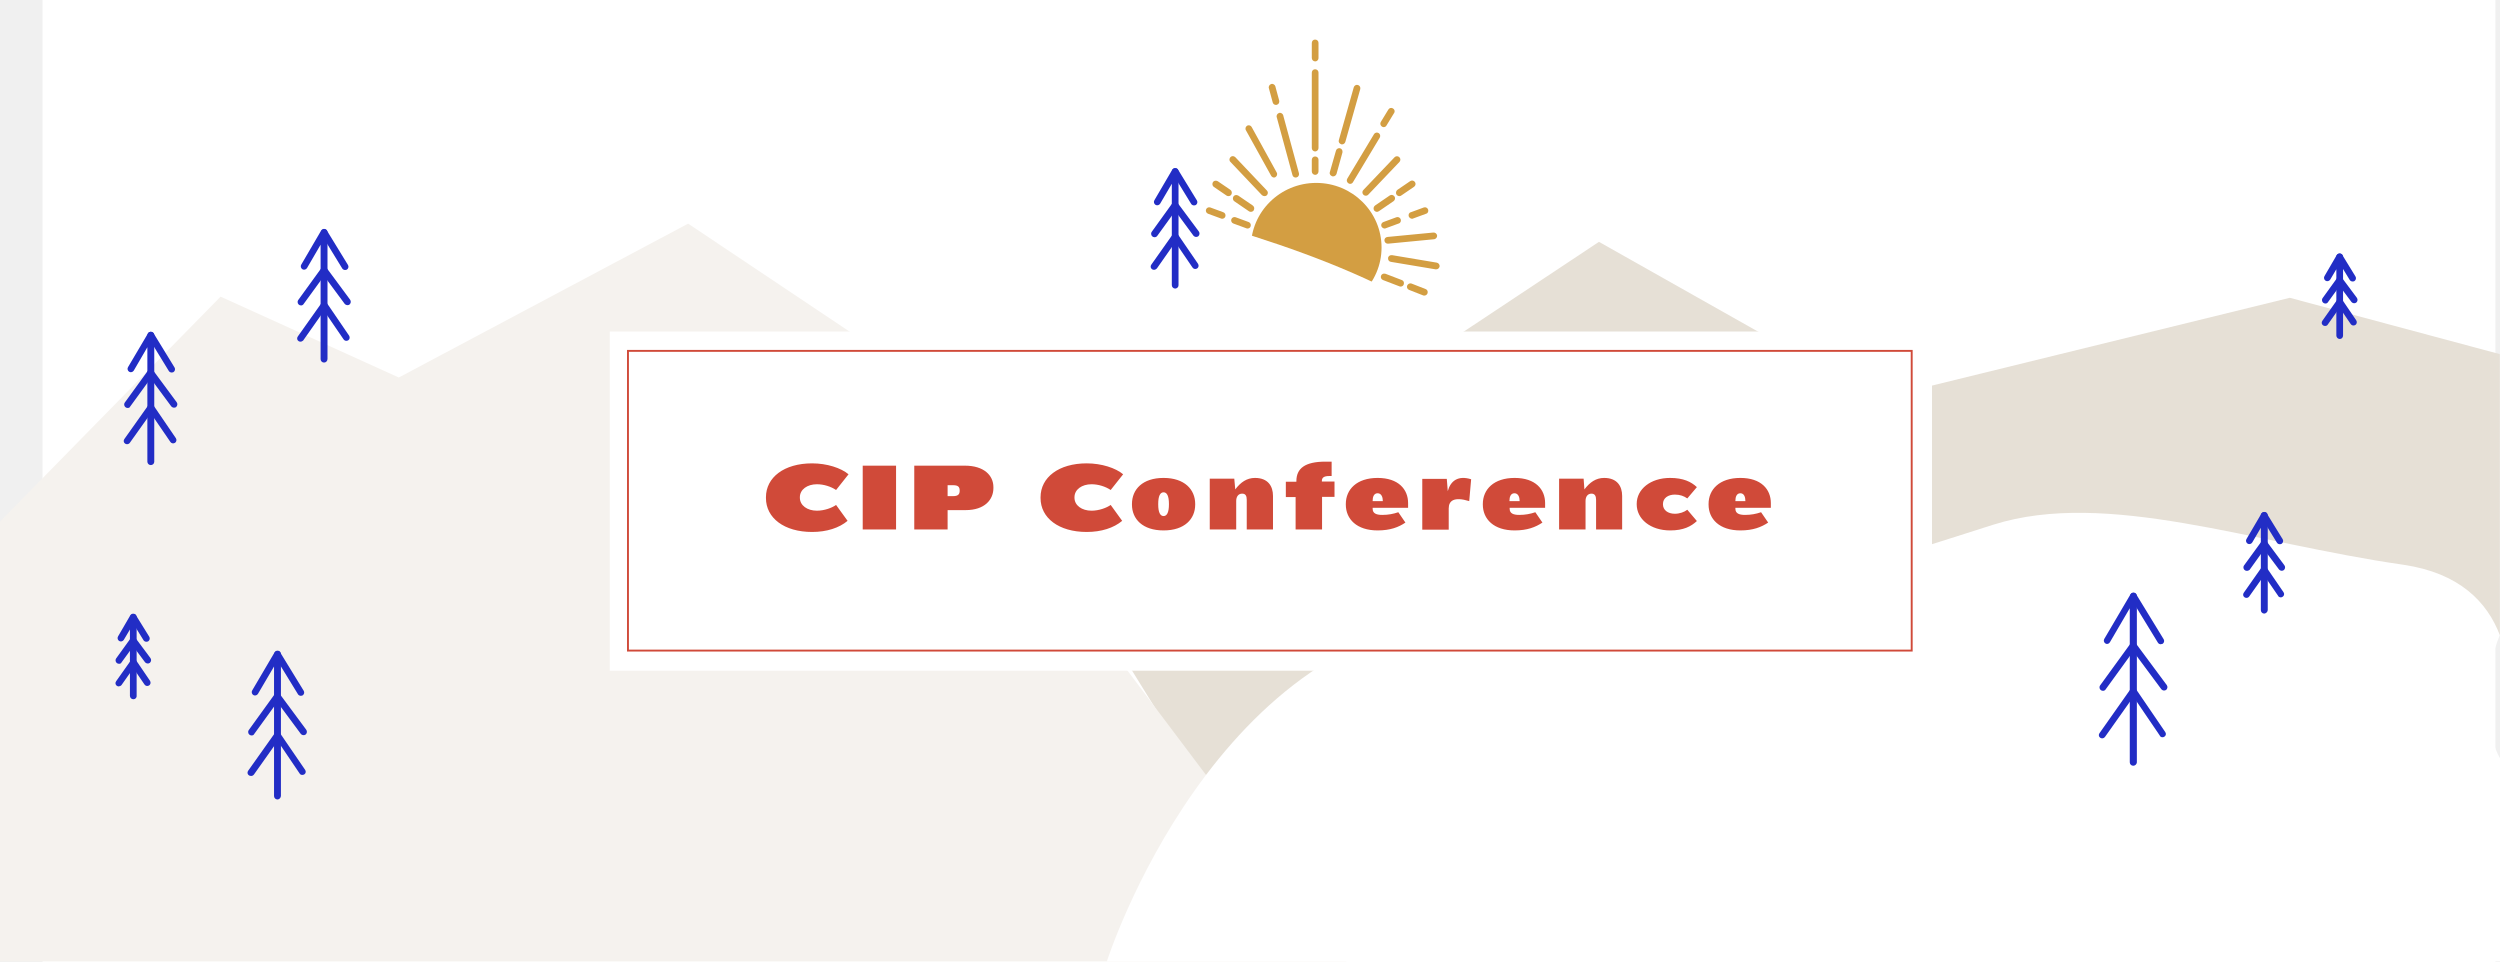
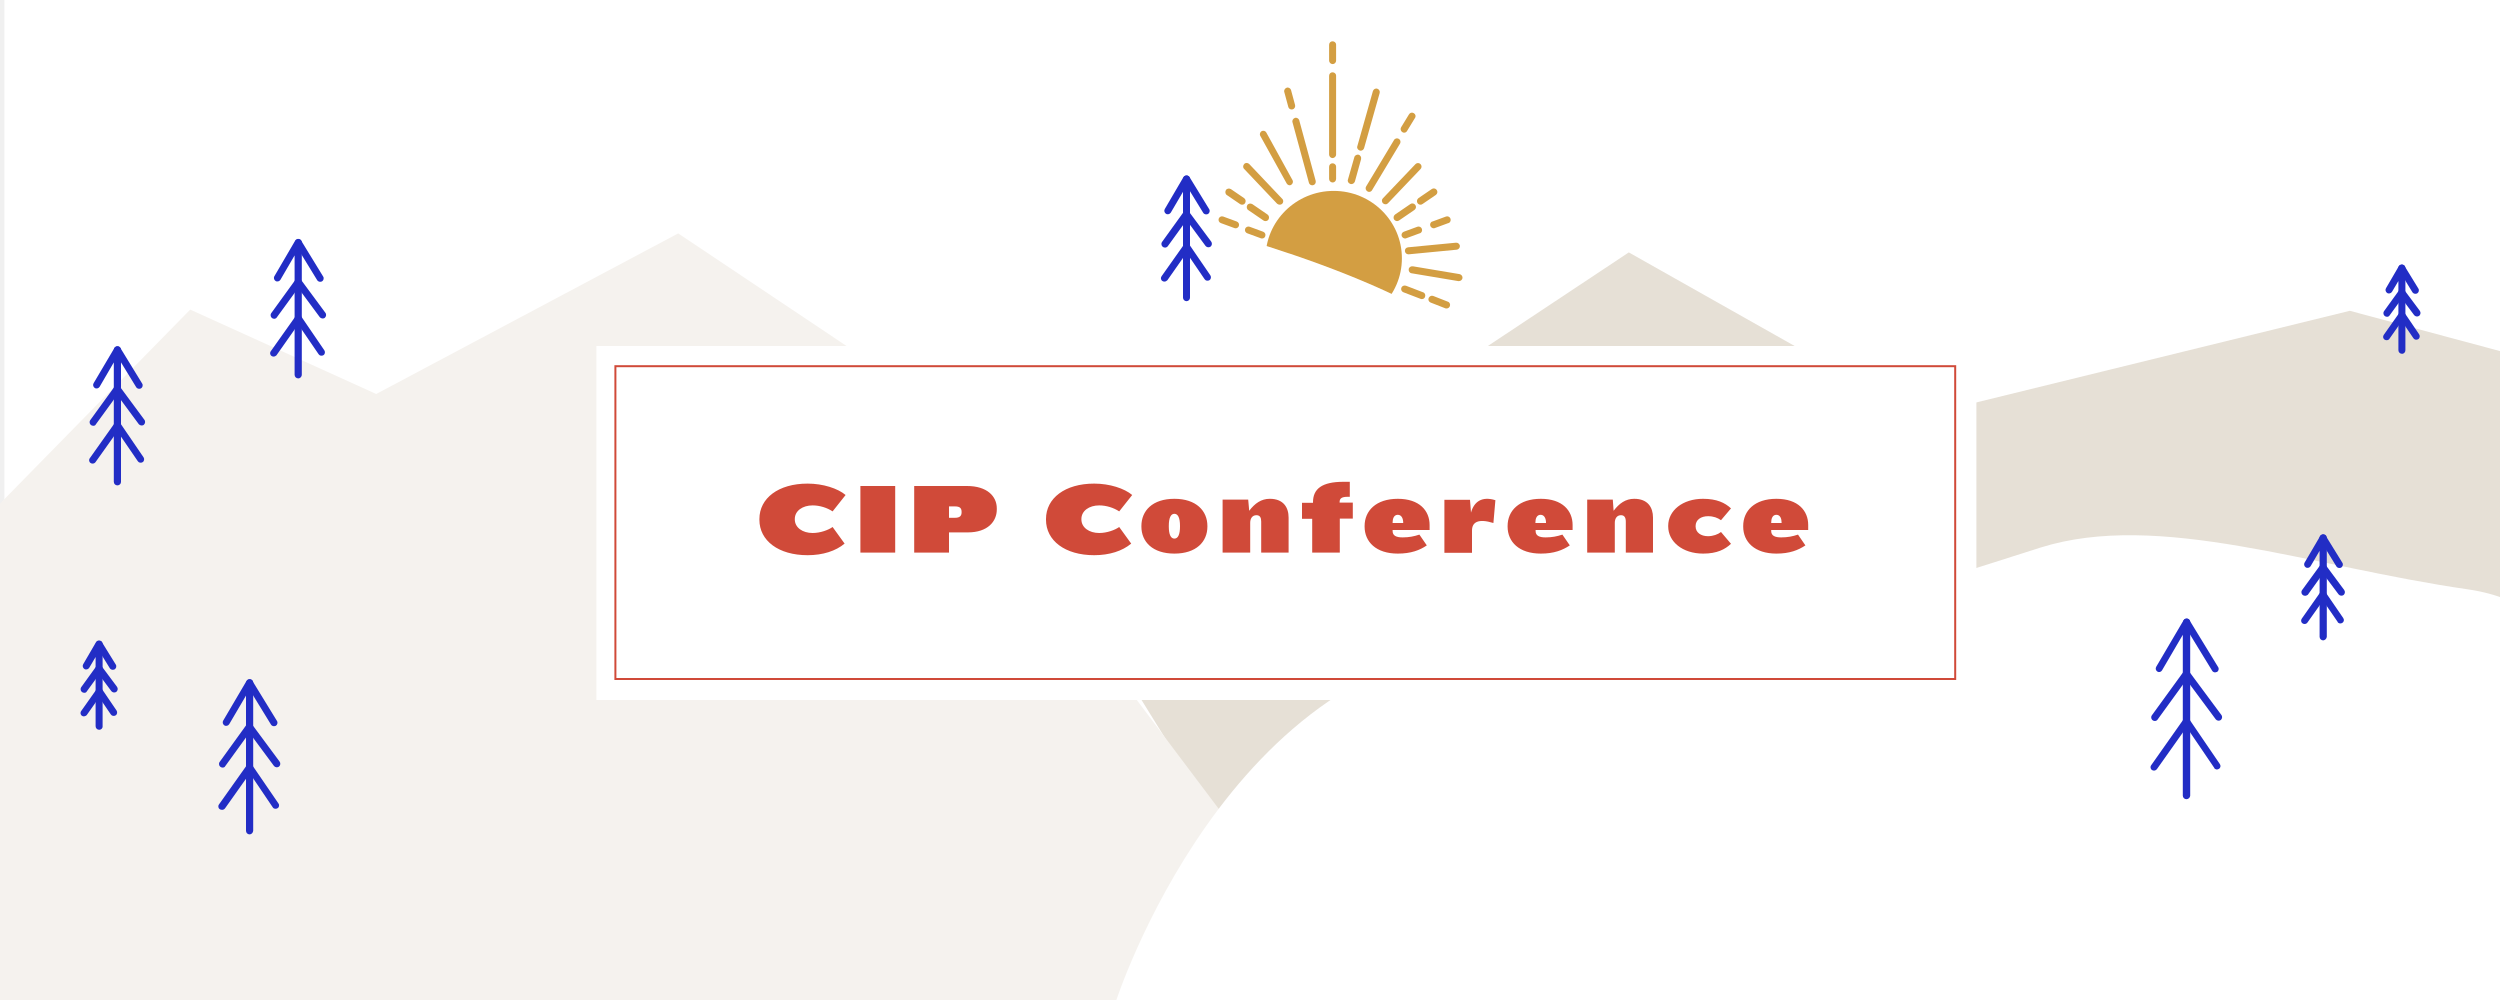
- <svg xmlns="http://www.w3.org/2000/svg" version="1.1" x="0" y="0" viewBox="0 0 1304.6 501.7" xml:space="preserve">
+ <svg xmlns="http://www.w3.org/2000/svg" version="1.1" x="0" y="0" viewBox="20 0 1250 500" xml:space="preserve">
  <style>
    .st0{fill:#fff}
    .yellow{fill:#d39e42}
    .blue{fill:#222dc5}
    .red{fill:#d04a39}
  </style>
  <path class="st0" d="M22.2 0h1280v502H22.2V0z" />
  <g transform="translate(624.049 20.65)">
    <path class="yellow" d="M62.3 11.4c-1 0-1.8-.8-1.8-1.8V1.8c0-1 .7-1.8 1.7-1.8S64 .7 64 1.7v8c0 .9-.8 1.7-1.7 1.7zM62.3 70.6c-1 0-1.8-.8-1.8-1.8v-6c0-1 .7-1.8 1.7-1.8s1.8.7 1.8 1.7v6.1c0 1-.8 1.8-1.7 1.8zM62.3 58.4c-1 0-1.8-.8-1.8-1.8V17.3c0-1 .7-1.8 1.7-1.8s1.8.7 1.8 1.7v39.4c0 1-.8 1.7-1.7 1.8zM76.3 54.7c-.2 0-.3 0-.5-.1-.9-.3-1.5-1.2-1.2-2.1l7.8-27.6c.3-.9 1.2-1.5 2.2-1.2.9.3 1.4 1.2 1.2 2.1L78 53.4c-.2.7-.9 1.3-1.7 1.3zM71.6 71.4c-.2 0-.3 0-.5-.1-.9-.3-1.5-1.2-1.2-2.1L73.1 58c.2-.9 1.2-1.5 2.1-1.3.9.2 1.5 1.2 1.3 2.1v.1l-3.1 11.2c-.3.8-1 1.3-1.8 1.3zM80.5 75.3c-.3 0-.6-.1-.9-.3-.8-.5-1.1-1.6-.6-2.4l14-23.3c.5-.8 1.6-1 2.4-.5.8.5 1 1.5.6 2.3L82 74.4c-.3.6-.9.9-1.5.9zM98 45.7c-.3 0-.6-.1-.9-.3-.8-.5-1.1-1.6-.6-2.4l3.9-6.4c.5-.9 1.5-1.2 2.4-.7s1.2 1.5.7 2.4c0 0 0 .1-.1.1l-3.9 6.4c-.3.6-.9.9-1.5.9zM88.7 81.5c-1 0-1.8-.8-1.8-1.8 0-.5.2-.9.5-1.2l16.3-17.1c.7-.7 1.8-.7 2.5 0s.7 1.8 0 2.5L89.9 81c-.3.3-.7.5-1.2.5zM27 98.6c-.2 0-.4 0-.6-.1L19.6 96c-.9-.3-1.4-1.3-1.1-2.2.3-.9 1.3-1.4 2.2-1.1l6.8 2.5c.9.3 1.4 1.3 1.1 2.2-.2.7-.8 1.2-1.6 1.2zM13.8 93.5c-.2 0-.4 0-.6-.1l-6.8-2.5c-.9-.3-1.4-1.3-1.1-2.2.3-.9 1.3-1.4 2.2-1.1l6.8 2.5c.9.3 1.4 1.3 1.1 2.2-.2.7-.9 1.2-1.6 1.2z" />
    <ellipse class="yellow" cx="62.8" cy="108.5" rx="34.1" ry="33.7" />
    <path class="yellow" d="M112.8 93.5c-.7 0-1.4-.5-1.7-1.2-.3-.9.1-1.9 1-2.2h.1l6.8-2.5c.9-.3 1.9.2 2.2 1.1.3.9-.1 1.9-1 2.2h-.1l-6.8 2.5c-.1.1-.3.1-.5.1zM98.5 98.6c-.7 0-1.4-.5-1.7-1.2-.3-.9.2-1.9 1.1-2.2l6.8-2.5c.9-.3 1.9.2 2.2 1.1.3.9-.1 1.9-1 2.2h-.1L99 98.5c-.1.1-.3.1-.5.1zM41.8 34.1c-.8 0-1.5-.5-1.7-1.3l-2-7.4c-.3-.9.3-1.9 1.2-2.2.9-.3 1.9.3 2.2 1.2v.1l2 7.4c.2.9-.3 1.9-1.2 2.1-.2.1-.3.1-.5.1zM52.1 72c-.8 0-1.5-.5-1.7-1.3l-8.2-30.2c-.3-.9.3-1.9 1.2-2.2.9-.3 1.9.3 2.2 1.2v.1l8.2 30.2c.2.9-.3 1.9-1.2 2.1-.2.1-.4.1-.5.1zM40.8 72c-.6 0-1.2-.4-1.5-.9L26.1 47.3c-.5-.9-.1-1.9.7-2.4.8-.4 1.9-.1 2.3.7l13.1 23.8c.5.9.1 1.9-.7 2.4-.2.1-.5.2-.7.2zM28.7 89.9c-.4 0-.7-.1-1-.3l-7.6-5.2c-.8-.5-1-1.6-.5-2.5.5-.8 1.6-1 2.5-.5l7.6 5.2c.8.6 1 1.6.5 2.5-.3.5-.9.8-1.5.8zM17 81.7c-.4 0-.7-.1-1-.3l-6.6-4.5c-.8-.5-1-1.6-.5-2.5.5-.8 1.6-1 2.5-.5l6.6 4.5c.8.6 1 1.6.5 2.5-.4.6-.9.8-1.5.8zM35.8 81.7c-.5 0-.9-.2-1.3-.5L18 63.8c-.7-.7-.6-1.8.1-2.5s1.8-.6 2.5.1l16.5 17.4c.7.7.6 1.8-.1 2.5-.4.3-.8.4-1.2.4zM100.1 106.5c-.9 0-1.6-.7-1.7-1.6-.1-1 .6-1.8 1.6-1.9l23.9-2.3c1-.1 1.8.6 2 1.5.1 1-.6 1.8-1.5 2h-.1l-23.9 2.3h-.3zM94.5 89.9c-.6 0-1.1-.3-1.5-.8-.5-.8-.3-1.9.5-2.5l7.6-5.2c.8-.6 1.9-.4 2.5.4.6.8.4 1.9-.4 2.5l-7.6 5.2c-.4.3-.8.4-1.1.4zM106.2 81.7c-.6 0-1.1-.3-1.5-.8-.5-.8-.3-1.9.5-2.5l6.6-4.5c.8-.6 1.9-.4 2.5.4.6.8.4 1.9-.4 2.5l-6.6 4.5c-.4.3-.7.4-1.1.4zM125.4 119.9h-.3l-23.3-3.9c-1-.1-1.6-1-1.5-2 .1-1 1-1.6 2-1.5h.1l23.3 3.9c1 .2 1.6 1.1 1.5 2-.2.9-.9 1.5-1.8 1.5zM106.9 128.9c-.2 0-.4 0-.6-.1l-8.6-3.3c-.9-.3-1.4-1.3-1.1-2.2.3-.9 1.3-1.4 2.2-1.1h.1l8.6 3.3c.9.3 1.3 1.3 1 2.2-.2.7-.8 1.2-1.6 1.2zM119.2 133.6c-.2 0-.4 0-.6-.1l-7.4-2.9c-.9-.4-1.3-1.4-.9-2.3.4-.8 1.3-1.3 2.2-1l7.4 2.9c.9.3 1.3 1.3 1 2.2-.3.8-1 1.2-1.7 1.2z" />
  </g>
  <path class="st0" d="M489.2 86.5S756.3 121.7 792 210.8L584.2 378.5l-95-16.3V86.5z" />
  <path d="M563.6 306l270.8-179.8 145.3 82 215.2-52.8 109.6 29.4v146.6H834.9l-203.8 83.9L563.6 306z" fill="#e6e0d6" />
  <path d="M467.2 189l235.4 312.7H0V272.2l115.1-117.4 93 42.2 151-80.3L467.2 189z" fill="#f5f2ee" />
  <path class="st0" d="M1304.5 331.4c-15.5 38.7.1 64.3.1 64.3v106h-727s56.6-177.3 196.1-180.6 207.4-28.7 266.5-47.3c59.1-18.6 135.1 9.6 213.9 20.9 29.3 4.3 43.8 19.4 50.4 36.7" />
  <path class="blue" d="M613.3 150.6c-1 0-1.8-.8-1.8-1.8V95.9l-6.1 10.4c-.5.8-1.6 1.1-2.4.6-.8-.5-1.1-1.6-.6-2.4l9.3-15.9c.4-.7 1.2-1 2-.8.8.2 1.3.9 1.3 1.7v59.3c0 1-.7 1.7-1.7 1.8z" />
  <path class="blue" d="M623.1 107.2c-.6 0-1.2-.3-1.5-.8l-9.8-16c-.5-.8-.3-1.9.6-2.4.8-.5 1.9-.3 2.4.6l9.8 16c.5.8.2 1.9-.6 2.4-.3.1-.6.2-.9.2zM602.5 123.8c-1 0-1.8-.8-1.8-1.8 0-.4.1-.7.3-1l10.8-15c.3-.5.9-.7 1.4-.7.6 0 1.1.3 1.4.7l11 14.8c.6.8.4 1.9-.3 2.5-.8.6-1.9.4-2.5-.3l-9.5-12.9-9.4 13c-.3.4-.8.7-1.4.7z" />
  <path class="blue" d="M602.2 140.8c-.4 0-.7-.1-1-.3-.8-.5-1-1.6-.4-2.4l11.1-15.7c.3-.5.9-.7 1.5-.7s1.1.3 1.4.8l10.4 15.2c.5.8.3 1.9-.5 2.4s-1.9.3-2.4-.5l-9-13.2-9.6 13.7c-.4.4-.9.7-1.5.7zM169.1 189.2c-1 0-1.8-.8-1.8-1.8v-59.7l-7.1 12.2c-.5.8-1.6 1.1-2.4.6s-1.1-1.6-.6-2.4l10.4-17.8c.4-.7 1.2-1 2-.8.8.2 1.3.9 1.3 1.7v66.1c0 1.1-.8 1.9-1.8 1.9z" />
  <path class="blue" d="M180.1 140.9c-.6 0-1.2-.3-1.5-.8l-10.9-17.8c-.5-.8-.3-1.9.6-2.4.8-.5 1.9-.3 2.4.6l10.9 17.8c.5.8.2 1.9-.6 2.4-.3.1-.6.2-.9.2zM157.1 159.4c-1 0-1.8-.8-1.8-1.8 0-.4.1-.7.3-1l12.1-16.7c.3-.5.9-.7 1.4-.7.6 0 1.1.3 1.4.7l12.2 16.5c.6.8.4 1.9-.3 2.5s-1.9.4-2.5-.3L169.1 144l-10.7 14.7c-.2.4-.8.7-1.3.7z" />
  <path class="blue" d="M156.8 178.3c-.4 0-.7-.1-1-.3-.8-.5-1-1.6-.4-2.4l12.4-17.5c.3-.5.9-.7 1.4-.7.6 0 1.1.3 1.4.8l11.6 17c.5.8.3 1.9-.5 2.4s-1.9.3-2.4-.5l-10.2-14.9-10.9 15.5c-.3.3-.9.6-1.4.6z" />
  <g>
    <path class="blue" d="M1113.2 399.6c-1 0-1.8-.8-1.8-1.8v-80.4l-10.4 17.8c-.5.8-1.5 1.1-2.3.6-.8-.5-1.1-1.6-.6-2.4l13.7-23.3c.4-.7 1.2-1 2-.8.8.2 1.3.9 1.3 1.7v86.9c-.1.9-.9 1.7-1.9 1.7z" />
    <path class="blue" d="M1127.6 336.2c-.6 0-1.2-.3-1.5-.8l-14.3-23.4c-.5-.8-.3-1.9.6-2.4.8-.5 1.9-.3 2.4.6l14.3 23.4c.5.8.2 1.9-.6 2.4-.3 0-.6.1-.9.2zM1097.4 360.5c-1 0-1.8-.8-1.8-1.8 0-.4.1-.7.3-1l15.9-21.9c.3-.5.9-.7 1.4-.7.6 0 1.1.3 1.4.7l16.1 21.7c.6.8.4 1.9-.3 2.5-.8.6-1.9.4-2.5-.3l-14.7-19.8-14.5 20c-.2.3-.7.6-1.3.6z" />
    <path class="blue" d="M1097 385.3c-.4 0-.7-.1-1-.3-.8-.5-1-1.6-.4-2.4l16.2-23c.4-.4.9-.7 1.5-.7s1.1.3 1.4.8l15.2 22.3c.6.8.4 1.9-.4 2.4-.8.6-1.9.4-2.4-.4v-.1l-13.8-20.3-14.8 20.9c-.4.5-.9.8-1.5.8z" />
  </g>
  <g>
    <path class="blue" d="M1181.6 320.2c-1 0-1.8-.8-1.8-1.8v-43l-4.5 7.7c-.5.8-1.6 1.1-2.4.6s-1.1-1.6-.6-2.4l7.8-13.3c.4-.7 1.2-1 2-.8.8.2 1.3.9 1.3 1.7v49.5c-.1 1-.9 1.7-1.8 1.8z" />
    <path class="blue" d="M1189.7 284c-.6 0-1.2-.3-1.5-.8l-8.2-13.3c-.5-.8-.3-1.9.6-2.4.8-.5 1.9-.3 2.4.6l8.2 13.3c.5.8.2 1.9-.6 2.4-.2.1-.5.2-.9.2zM1172.5 297.9c-1 0-1.8-.8-1.8-1.8 0-.4.1-.7.3-1l9.1-12.5c.3-.5.9-.7 1.4-.7.6 0 1.1.3 1.4.7l9.2 12.4c.6.8.4 1.9-.3 2.5-.8.6-1.9.4-2.5-.3l-7.8-10.4-7.6 10.6c-.3.2-.8.5-1.4.5z" />
    <path class="blue" d="M1172.3 312c-.4 0-.7-.1-1-.3-.8-.5-1-1.6-.4-2.4l9.2-13.1c.3-.5.9-.7 1.4-.7.6 0 1.1.3 1.4.8l8.7 12.7c.6.8.4 1.9-.4 2.4-.8.6-1.9.4-2.4-.4v-.1l-7.3-10.6-7.8 11c-.3.4-.8.7-1.4.7z" />
  </g>
  <g>
    <path class="blue" d="M144.8 417.2c-1 0-1.8-.8-1.8-1.8v-67.6l-8.4 14.3c-.5.8-1.6 1.1-2.4.6-.8-.5-1.1-1.6-.6-2.4l11.7-19.9c.4-.7 1.2-1 2-.8.8.2 1.3.9 1.3 1.7v74.1c-.1 1-.9 1.8-1.8 1.8z" />
    <path class="blue" d="M157 363.1c-.6 0-1.2-.3-1.5-.8l-12.2-19.9c-.5-.8-.3-1.9.6-2.4.8-.5 1.9-.3 2.4.6l12.2 19.9c.5.8.2 1.9-.6 2.4-.3.1-.6.2-.9.2zM131.3 383.8c-1 0-1.8-.8-1.8-1.8 0-.4.1-.7.3-1l13.5-18.7c.3-.5.9-.7 1.4-.7.6 0 1.1.3 1.4.7l13.7 18.5c.6.8.4 1.9-.3 2.5-.8.6-1.9.4-2.5-.3l-12.3-16.6-12.1 16.7c-.2.5-.8.7-1.3.7z" />
    <path class="blue" d="M130.9 404.9c-.4 0-.7-.1-1-.3-.8-.5-1-1.6-.4-2.4l13.9-19.6c.3-.5.9-.7 1.4-.7.6 0 1.1.3 1.4.8l13 19c.6.8.4 1.9-.4 2.4s-1.9.4-2.4-.4l-11.5-17-12.4 17.5c-.4.5-1 .8-1.6.7z" />
  </g>
  <g>
    <path class="blue" d="M78.7 242.7c-1 0-1.8-.8-1.8-1.8v-59.7l-7.1 12.2c-.5.8-1.6 1.1-2.4.6s-1.1-1.6-.6-2.4L77.2 174c.4-.7 1.2-1 2-.8.8.2 1.3.9 1.3 1.7V241c0 .9-.8 1.7-1.8 1.7z" />
    <path class="blue" d="M89.6 194.4c-.6 0-1.2-.3-1.5-.8l-10.9-17.8c-.5-.8-.3-1.9.6-2.4.8-.5 1.9-.3 2.4.6l10.9 17.8c.5.8.2 1.9-.6 2.4-.3.1-.6.2-.9.2zM66.6 212.9c-1 0-1.8-.8-1.8-1.8 0-.4.1-.7.3-1l12.1-16.7c.3-.5.9-.7 1.4-.7.6 0 1.1.3 1.4.7l12.2 16.5c.6.8.4 1.9-.3 2.5s-1.9.4-2.5-.3l-10.8-14.6-10.7 14.7c-.2.5-.7.7-1.3.7z" />
    <path class="blue" d="M66.3 231.8c-.4 0-.7-.1-1-.3-.8-.5-1-1.6-.4-2.4l12.4-17.5c.3-.5.9-.7 1.5-.7s1.1.3 1.4.8l11.6 17c.5.8.3 1.9-.5 2.4s-1.9.3-2.4-.5l-10.2-14.9L67.8 231c-.3.5-.9.8-1.5.8z" />
  </g>
  <g>
    <path class="blue" d="M1221 176.9c-1 0-1.8-.8-1.8-1.8v-34.6l-3.2 5.4c-.5.8-1.6 1.1-2.4.6-.8-.5-1.1-1.6-.6-2.4l6.4-11c.4-.7 1.2-1 2-.8.8.2 1.3.9 1.3 1.7v41.1c0 1-.7 1.8-1.7 1.8z" />
    <path class="blue" d="M1227.7 146.9c-.6 0-1.2-.3-1.5-.8l-6.8-11.1c-.5-.8-.3-1.9.6-2.4.8-.5 1.9-.3 2.4.6l6.8 11.1c.5.8.2 1.9-.6 2.4-.2.1-.5.2-.9.2zM1213.5 158.4c-1 0-1.8-.8-1.8-1.8 0-.4.1-.7.3-1l7.5-10.4c.3-.5.9-.7 1.4-.7.6 0 1.1.3 1.4.7l7.6 10.2c.6.8.4 1.9-.3 2.5-.8.6-1.9.4-2.5-.3l-6.2-8.3-6.1 8.4c-.2.4-.7.7-1.3.7z" />
    <path class="blue" d="M1213.3 170.1c-.4 0-.7-.1-1-.3-.8-.5-1-1.6-.4-2.4l7.7-10.9c.3-.5.9-.7 1.4-.7.6 0 1.1.3 1.4.8l7.2 10.6c.5.8.3 1.9-.5 2.4s-1.9.3-2.4-.5l-5.8-8.5-6.2 8.8c-.3.5-.8.7-1.4.7z" />
  </g>
  <g>
    <path class="blue" d="M69.6 364.9c-1 0-1.8-.8-1.8-1.8v-34.6l-3.2 5.4c-.5.8-1.6 1.1-2.4.6-.8-.5-1.1-1.6-.6-2.4l6.4-11c.4-.7 1.2-1 2-.8.8.2 1.3.9 1.3 1.7v41.1c.1 1-.7 1.8-1.7 1.8z" />
    <path class="blue" d="M76.4 334.9c-.6 0-1.2-.3-1.5-.8l-6.8-11c-.5-.8-.3-1.9.6-2.4.8-.5 1.9-.3 2.4.6l6.8 11c.5.8.2 1.9-.6 2.4-.3.1-.6.2-.9.2zM62.1 346.4c-1 0-1.8-.8-1.8-1.8 0-.4.1-.7.3-1l7.5-10.4c.3-.5.9-.7 1.4-.7.5 0 1.1.3 1.4.7l7.6 10.2c.6.8.4 1.9-.3 2.5-.8.6-1.9.4-2.5-.3l-6.2-8.3-6.1 8.4c-.2.5-.7.7-1.3.7z" />
    <path class="blue" d="M62 358.2c-.4 0-.7-.1-1-.3-.8-.5-1-1.6-.4-2.4l7.7-10.9c.3-.5.9-.7 1.4-.7.6 0 1.1.3 1.4.8l7.2 10.6c.5.8.3 1.9-.5 2.4s-1.9.3-2.4-.5l-5.8-8.5-6.2 8.8c-.3.4-.9.6-1.4.7z" />
  </g>
  <path class="st0" d="M318.2 173h690v177h-690V173z" />
  <g>
    <path class="st0" d="M327.2 182.6h670.9V340H327.2V182.6z" />
    <path d="M327.7 183.1h669.9v156.4H327.7V183.1z" fill="none" stroke="#d04a39" />
  </g>
  <g>
    <path class="red" d="M423.8 277.6c-14.6 0-24.1-7.3-24.1-17.7v-.4c0-10.4 9.5-17.7 24.1-17.7 7.7 0 15.1 2.4 19 5.7l-6.5 8.2c-2.7-1.8-6.4-3-10-3-5 0-8.9 2.7-8.9 6.8v.2c0 4.1 3.9 6.8 8.9 6.8 3.9 0 7.9-1.5 10-3l6 8.3c-4.4 3.7-10.9 5.8-18.5 5.8zM450.2 276.3V243h17.4v33.3h-17.4zM503.9 266.2h-9.4v10.1h-17.4V243h26.4c10 0 14.9 5.1 14.9 11.2v.5c0 6-4.5 11.5-14.5 11.5zm-3.1-10.2c0-1.9-.8-2.8-3.4-2.8h-2.9v5.7h2.9c2.6 0 3.4-1 3.4-2.8v-.1zM567.1 277.6c-14.6 0-24.1-7.3-24.1-17.7v-.4c0-10.4 9.5-17.7 24.1-17.7 7.7 0 15.1 2.4 19 5.7l-6.5 8.2c-2.7-1.8-6.4-3-10-3-5 0-8.9 2.7-8.9 6.8v.2c0 4.1 3.9 6.8 8.9 6.8 3.9 0 7.9-1.5 10-3l6 8.3c-4.4 3.7-10.9 5.8-18.5 5.8zM607.2 276.8c-10.9 0-16.5-5.9-16.5-13.5v-.3c0-7.6 5.5-13.6 16.5-13.6 10.9 0 16.5 6 16.5 13.6v.3c0 7.6-5.6 13.5-16.5 13.5zM610 263c0-4.1-1-6.1-2.8-6.1s-2.8 2-2.8 6.1v.2c0 4.1 1 6.1 2.8 6.1s2.8-2 2.8-6.1v-.2zM650.6 276.3v-15.5c0-2-.6-3.2-2.4-3.2-2 0-3.1 1.6-3.1 3.8v14.9h-13.8v-26.5h12.8l.5 5.6c2.8-3.7 6-6 10.3-6 6.8 0 9.4 4.3 9.4 9.4v17.5h-13.7zM689.9 259.4v16.9h-13.8v-16.9H671v-8h5.5v-.3c0-6.7 4.5-10.2 15.2-10.2h3.2v7.5h-1.1c-2.9 0-4 .8-4 2.6v.3h6.6v8h-6.5zM718.9 276.8c-10.9 0-16.6-5.9-16.6-13.5v-.3c0-7.6 5.7-13.6 16.6-13.6 10.9 0 15.9 6 15.9 13.1v2.5h-18.5v.5c0 2.4 1.9 3.2 5 3.2 3.2 0 5.7-.5 8.4-1.4l3.7 5.4c-3.5 2.4-7.9 4.1-14.5 4.1zm2.7-15.5c0-1.8-.7-3.9-2.7-3.9s-2.6 2-2.6 3.9v.2h5.3v-.2zM756 265.3v11.1h-13.8v-26.5H755l.5 6.4c1.5-5.5 5.5-8.3 12.2-6.2l-1 11.4c-7.8-2.4-10.7-.3-10.7 3.8zM790.4 276.8c-10.9 0-16.6-5.9-16.6-13.5v-.3c0-7.6 5.7-13.6 16.6-13.6 10.9 0 15.9 6 15.9 13.1v2.5h-18.5v.5c0 2.4 1.9 3.2 5 3.2 3.2 0 5.7-.5 8.4-1.4l3.7 5.4c-3.6 2.4-7.9 4.1-14.5 4.1zm2.6-15.5c0-1.8-.7-3.9-2.7-3.9s-2.6 2-2.6 3.9v.2h5.3v-.2zM832.9 276.3v-15.5c0-2-.7-3.2-2.4-3.2-2 0-3.1 1.6-3.1 3.8v14.9h-13.8v-26.5h12.8l.4 5.6c2.8-3.7 6-6 10.3-6 6.8 0 9.4 4.3 9.4 9.4v17.5h-13.6zM871.6 276.8c-10.4 0-17.5-6-17.5-13.6v-.3c0-7.6 7.2-13.5 17.4-13.5 6.9 0 11 2 14 4.8l-5 5.9c-1.7-1.2-3.7-2-6.5-2-3.5 0-6.2 1.8-6.2 4.9v.2c0 3 2.6 4.9 6.2 4.9 2.5 0 5-.9 6.5-2.1l5 5.9c-3 2.8-7 4.9-13.9 4.9zM908.2 276.8c-10.9 0-16.6-5.9-16.6-13.5v-.3c0-7.6 5.7-13.6 16.6-13.6 10.9 0 15.9 6 15.9 13.1v2.5h-18.5v.5c0 2.4 1.9 3.2 5 3.2 3.2 0 5.7-.5 8.4-1.4l3.7 5.4c-3.6 2.4-7.9 4.1-14.5 4.1zm2.6-15.5c0-1.8-.6-3.9-2.6-3.9s-2.6 2-2.6 3.9v.2h5.2v-.2z" />
  </g>
</svg>
